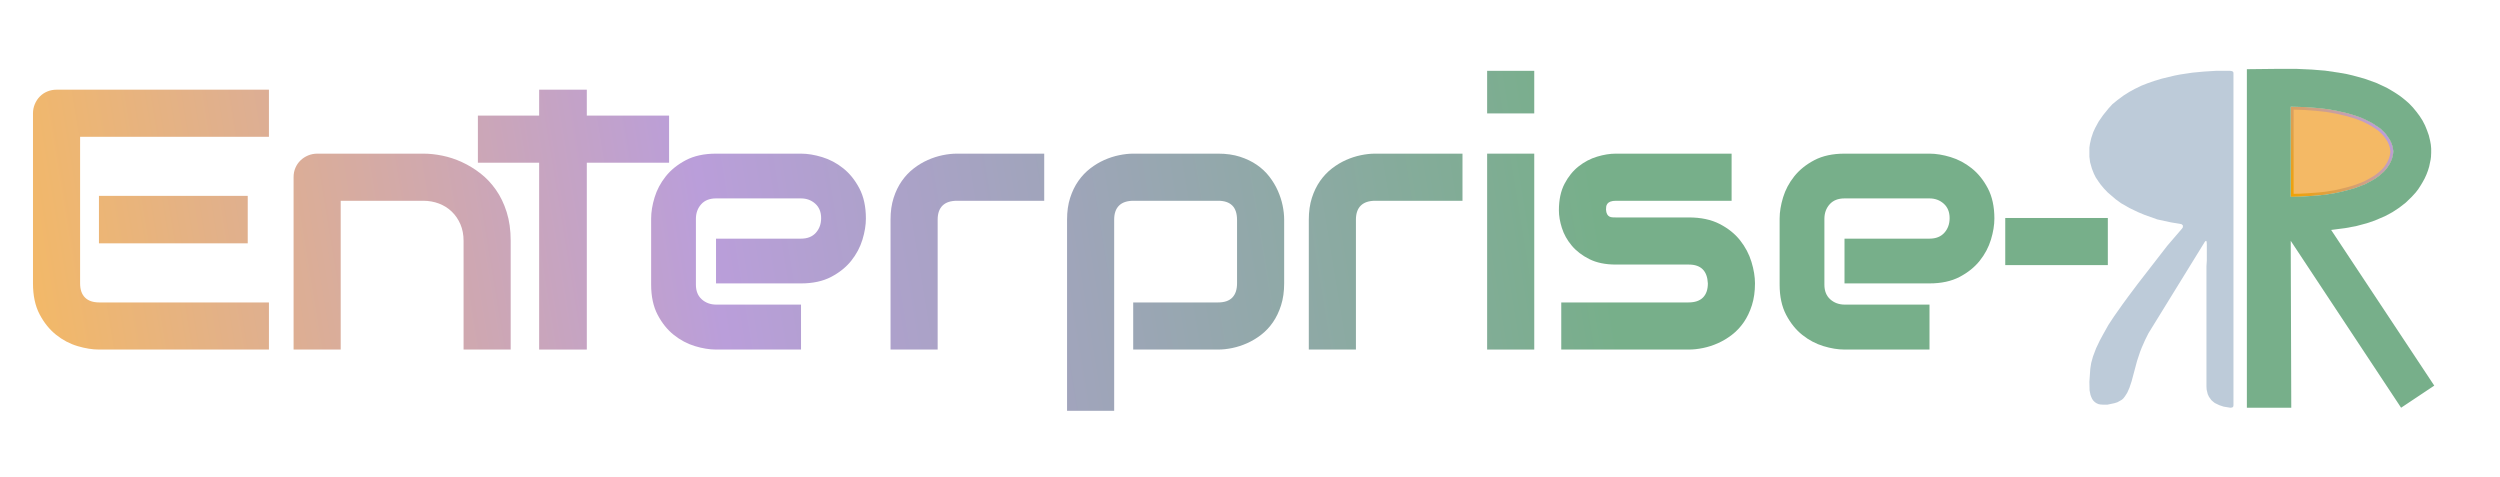
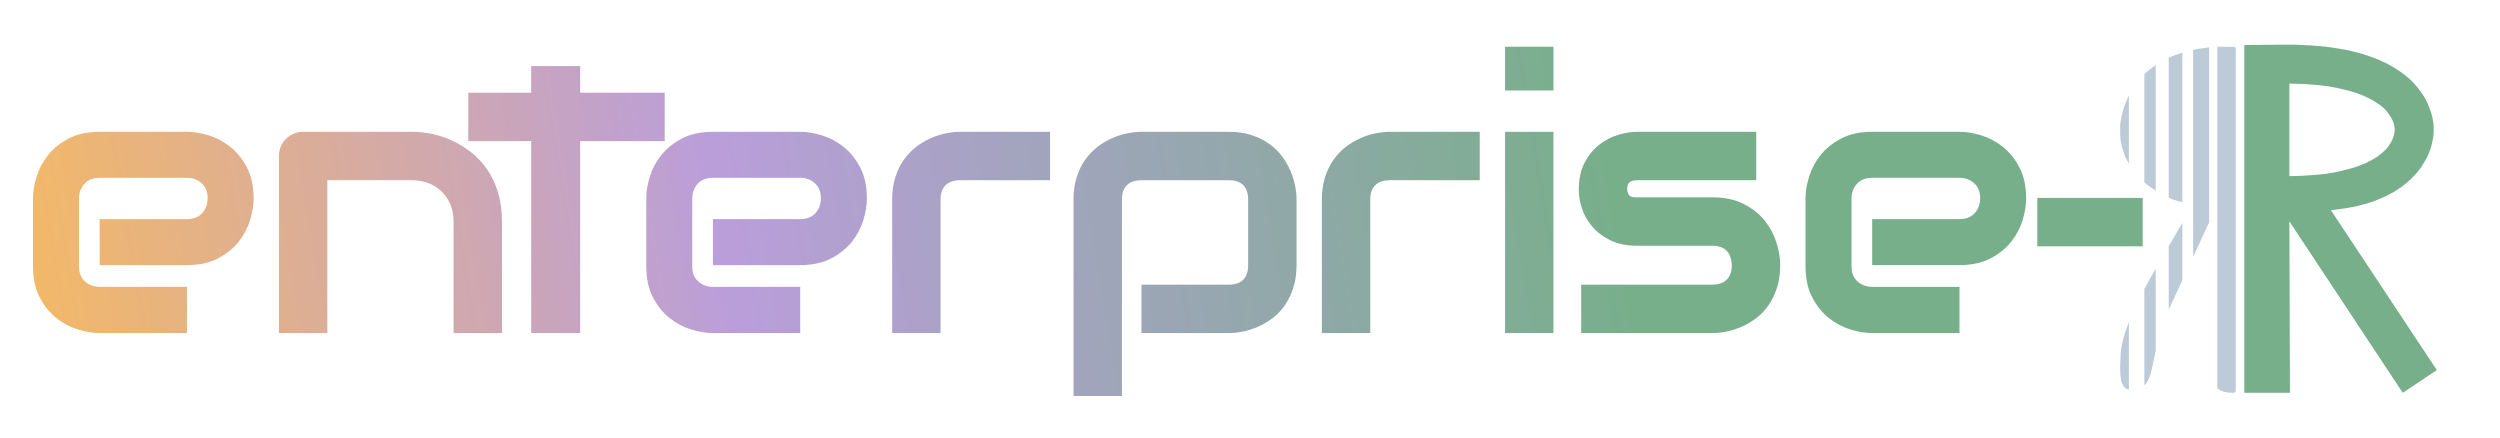
- <svg xmlns="http://www.w3.org/2000/svg" viewBox="-114 -1928 13795 2628" width="320" height="61" role="img" aria-label="Enterprise-R">
+ <svg xmlns="http://www.w3.org/2000/svg" viewBox="-94 -1789 13398 2350" width="320" height="56" role="img" aria-label="Enterprise-R">
  <defs>
-     <linearGradient id="ring-gradient" gradientUnits="userSpaceOnUse" x1="68.00" y1="338.00" x2="11517.00" y2="-1538.00">
+     <linearGradient id="ring-gradient" gradientUnits="userSpaceOnUse" x1="68.00" y1="338.00" x2="11400.00" y2="-1538.00">
      <stop offset="0" stop-color="#F4B965" />
      <stop offset="0.33" stop-color="#BA9EDA" />
      <stop offset="0.75" stop-color="#77AF8A" />
      <stop offset="1" stop-color="#77AF8A" />
    </linearGradient>
  </defs>
  <g id="lockup">
    <g id="word" fill="url(#ring-gradient)">
-       <path d="M1253 -586H432V-848H1253ZM1370 0H432Q378 0 314.0 -19.0Q250 -38 195.5 -81.5Q141 -125 104.5 -194.5Q68 -264 68 -365V-1303Q68 -1330 78.0 -1354.0Q88 -1378 105.5 -1396.0Q123 -1414 147.0 -1424.0Q171 -1434 199 -1434H1370V-1174H328V-365Q328 -314 355.0 -287.0Q382 -260 434 -260H1370Z" />
-       <path d="M2704 0H2444V-600Q2444 -651 2426.5 -691.5Q2409 -732 2379.0 -761.0Q2349 -790 2308.5 -805.5Q2268 -821 2221 -821H1766V0H1506V-952Q1506 -979 1516.0 -1002.5Q1526 -1026 1544.0 -1043.5Q1562 -1061 1586.0 -1071.0Q1610 -1081 1637 -1081H2223Q2272 -1081 2326.5 -1070.0Q2381 -1059 2434.5 -1034.5Q2488 -1010 2536.5 -972.5Q2585 -935 2622.5 -881.5Q2660 -828 2682.0 -758.0Q2704 -688 2704 -600Z" />
-       <path d="M2861 -1031H2523V-1291H2861V-1434H3124V-1291H3578V-1031H3124V0H2861Z" />
-       <path d="M4664 -723Q4664 -669 4645.0 -606.5Q4626 -544 4583.5 -490.5Q4541 -437 4472.5 -401.0Q4404 -365 4306 -365H3837V-612H4306Q4359 -612 4388.0 -644.5Q4417 -677 4417 -725Q4417 -776 4384.5 -805.0Q4352 -834 4306 -834H3837Q3784 -834 3755.0 -801.5Q3726 -769 3726 -721V-358Q3726 -306 3758.5 -277.0Q3791 -248 3839 -248H4306V0H3837Q3783 0 3720.5 -19.0Q3658 -38 3604.5 -80.5Q3551 -123 3515.0 -191.5Q3479 -260 3479 -358V-723Q3479 -777 3498.0 -839.5Q3517 -902 3559.5 -955.5Q3602 -1009 3670.5 -1045.0Q3739 -1081 3837 -1081H4306Q4360 -1081 4422.5 -1062.0Q4485 -1043 4538.5 -1000.5Q4592 -958 4628.0 -889.5Q4664 -821 4664 -723Z" />
-       <path d="M5648 -821H5167Q5114 -821 5087.0 -794.5Q5060 -768 5060 -717V0H4800V-717Q4800 -784 4817.0 -837.0Q4834 -890 4862.5 -930.5Q4891 -971 4928.0 -999.5Q4965 -1028 5005.5 -1046.0Q5046 -1064 5087.5 -1072.5Q5129 -1081 5165 -1081H5648Z" />
-       <path d="M6972 -365Q6972 -298 6955.0 -244.5Q6938 -191 6910.0 -150.5Q6882 -110 6845.0 -81.5Q6808 -53 6767.5 -35.0Q6727 -17 6686.0 -8.5Q6645 0 6608 0H6139V-260H6608Q6660 -260 6686.0 -287.0Q6712 -314 6712 -365V-715Q6712 -769 6685.5 -795.0Q6659 -821 6608 -821H6141Q6088 -821 6061.0 -794.5Q6034 -768 6034 -717V338H5774V-717Q5774 -784 5791.0 -837.0Q5808 -890 5836.5 -930.5Q5865 -971 5902.0 -999.5Q5939 -1028 5979.5 -1046.0Q6020 -1064 6061.5 -1072.5Q6103 -1081 6139 -1081H6608Q6675 -1081 6728.0 -1064.0Q6781 -1047 6821.5 -1019.0Q6862 -991 6890.5 -954.0Q6919 -917 6937.0 -876.5Q6955 -836 6963.5 -795.0Q6972 -754 6972 -717Z" />
-       <path d="M7956 -821H7475Q7422 -821 7395.0 -794.5Q7368 -768 7368 -717V0H7108V-717Q7108 -784 7125.0 -837.0Q7142 -890 7170.5 -930.5Q7199 -971 7236.0 -999.5Q7273 -1028 7313.5 -1046.0Q7354 -1064 7395.5 -1072.5Q7437 -1081 7473 -1081H7956Z" />
-       <path d="M8352 -1303H8092V-1538H8352ZM8352 0H8092V-1081H8352Z" />
-       <path d="M9570 -365Q9570 -298 9553.0 -244.5Q9536 -191 9508.0 -150.5Q9480 -110 9443.0 -81.5Q9406 -53 9365.5 -35.0Q9325 -17 9283.5 -8.5Q9242 0 9205 0H8501V-260H9203Q9256 -260 9283.0 -287.0Q9310 -314 9310 -365Q9305 -469 9205 -469H8802Q8716 -469 8656.0 -499.0Q8596 -529 8558.5 -574.0Q8521 -619 8504.5 -671.0Q8488 -723 8488 -768Q8488 -855 8519.0 -914.5Q8550 -974 8597.0 -1011.0Q8644 -1048 8699.0 -1064.5Q8754 -1081 8802 -1081H9441V-821H8804Q8784 -821 8772.5 -816.5Q8761 -812 8755.5 -804.5Q8750 -797 8749.0 -788.5Q8748 -780 8748 -772Q8749 -756 8754.0 -747.0Q8759 -738 8766.5 -734.0Q8774 -730 8783.5 -729.5Q8793 -729 8802 -729H9205Q9305 -729 9375.0 -693.0Q9445 -657 9488.0 -602.5Q9531 -548 9550.5 -484.0Q9570 -420 9570 -365Z" />
-       <path d="M10891 -723Q10891 -669 10872.0 -606.5Q10853 -544 10810.5 -490.5Q10768 -437 10699.5 -401.0Q10631 -365 10533 -365H10064V-612H10533Q10586 -612 10615.0 -644.5Q10644 -677 10644 -725Q10644 -776 10611.5 -805.0Q10579 -834 10533 -834H10064Q10011 -834 9982.0 -801.5Q9953 -769 9953 -721V-358Q9953 -306 9985.5 -277.0Q10018 -248 10066 -248H10533V0H10064Q10010 0 9947.5 -19.0Q9885 -38 9831.5 -80.5Q9778 -123 9742.0 -191.5Q9706 -260 9706 -358V-723Q9706 -777 9725.0 -839.5Q9744 -902 9786.5 -955.5Q9829 -1009 9897.5 -1045.0Q9966 -1081 10064 -1081H10533Q10587 -1081 10649.5 -1062.0Q10712 -1043 10765.5 -1000.5Q10819 -958 10855.0 -889.5Q10891 -821 10891 -723Z" />
-       <path d="M11517 -726V-466H10951V-726Z" />
+       <path d="M1253 -723Q1253 -669 1234.0 -606.5Q1215 -544 1172.5 -490.5Q1130 -437 1061.5 -401.0Q993 -365 895 -365H426V-612H895Q948 -612 977.0 -644.5Q1006 -677 1006 -725Q1006 -776 973.5 -805.0Q941 -834 895 -834H426Q373 -834 344.0 -801.5Q315 -769 315 -721V-358Q315 -306 347.5 -277.0Q380 -248 428 -248H895V0H426Q372 0 309.5 -19.0Q247 -38 193.5 -80.5Q140 -123 104.0 -191.5Q68 -260 68 -358V-723Q68 -777 87.0 -839.5Q106 -902 148.5 -955.5Q191 -1009 259.5 -1045.0Q328 -1081 426 -1081H895Q949 -1081 1011.5 -1062.0Q1074 -1043 1127.5 -1000.5Q1181 -958 1217.0 -889.5Q1253 -821 1253 -723Z" />
+       <path d="M2587 0H2327V-600Q2327 -651 2309.5 -691.5Q2292 -732 2262.0 -761.0Q2232 -790 2191.5 -805.5Q2151 -821 2104 -821H1649V0H1389V-952Q1389 -979 1399.0 -1002.5Q1409 -1026 1427.0 -1043.5Q1445 -1061 1469.0 -1071.0Q1493 -1081 1520 -1081H2106Q2155 -1081 2209.5 -1070.0Q2264 -1059 2317.5 -1034.5Q2371 -1010 2419.5 -972.5Q2468 -935 2505.5 -881.5Q2543 -828 2565.0 -758.0Q2587 -688 2587 -600Z" />
+       <path d="M2744 -1031H2406V-1291H2744V-1434H3007V-1291H3461V-1031H3007V0H2744Z" />
+       <path d="M4547 -723Q4547 -669 4528.0 -606.5Q4509 -544 4466.5 -490.5Q4424 -437 4355.5 -401.0Q4287 -365 4189 -365H3720V-612H4189Q4242 -612 4271.0 -644.5Q4300 -677 4300 -725Q4300 -776 4267.5 -805.0Q4235 -834 4189 -834H3720Q3667 -834 3638.0 -801.5Q3609 -769 3609 -721V-358Q3609 -306 3641.5 -277.0Q3674 -248 3722 -248H4189V0H3720Q3666 0 3603.5 -19.0Q3541 -38 3487.5 -80.5Q3434 -123 3398.0 -191.5Q3362 -260 3362 -358V-723Q3362 -777 3381.0 -839.5Q3400 -902 3442.5 -955.5Q3485 -1009 3553.5 -1045.0Q3622 -1081 3720 -1081H4189Q4243 -1081 4305.5 -1062.0Q4368 -1043 4421.5 -1000.5Q4475 -958 4511.0 -889.5Q4547 -821 4547 -723Z" />
+       <path d="M5531 -821H5050Q4997 -821 4970.0 -794.5Q4943 -768 4943 -717V0H4683V-717Q4683 -784 4700.0 -837.0Q4717 -890 4745.5 -930.5Q4774 -971 4811.0 -999.5Q4848 -1028 4888.5 -1046.0Q4929 -1064 4970.5 -1072.5Q5012 -1081 5048 -1081H5531Z" />
+       <path d="M6855 -365Q6855 -298 6838.0 -244.5Q6821 -191 6793.0 -150.5Q6765 -110 6728.0 -81.5Q6691 -53 6650.5 -35.0Q6610 -17 6569.0 -8.5Q6528 0 6491 0H6022V-260H6491Q6543 -260 6569.0 -287.0Q6595 -314 6595 -365V-715Q6595 -769 6568.5 -795.0Q6542 -821 6491 -821H6024Q5971 -821 5944.0 -794.5Q5917 -768 5917 -717V338H5657V-717Q5657 -784 5674.0 -837.0Q5691 -890 5719.5 -930.5Q5748 -971 5785.0 -999.5Q5822 -1028 5862.5 -1046.0Q5903 -1064 5944.5 -1072.5Q5986 -1081 6022 -1081H6491Q6558 -1081 6611.0 -1064.0Q6664 -1047 6704.5 -1019.0Q6745 -991 6773.5 -954.0Q6802 -917 6820.0 -876.5Q6838 -836 6846.5 -795.0Q6855 -754 6855 -717Z" />
+       <path d="M7839 -821H7358Q7305 -821 7278.0 -794.5Q7251 -768 7251 -717V0H6991V-717Q6991 -784 7008.0 -837.0Q7025 -890 7053.5 -930.5Q7082 -971 7119.0 -999.5Q7156 -1028 7196.5 -1046.0Q7237 -1064 7278.5 -1072.5Q7320 -1081 7356 -1081H7839Z" />
+       <path d="M8235 -1303H7975V-1538H8235ZM8235 0H7975V-1081H8235Z" />
+       <path d="M9453 -365Q9453 -298 9436.0 -244.5Q9419 -191 9391.0 -150.5Q9363 -110 9326.0 -81.5Q9289 -53 9248.5 -35.0Q9208 -17 9166.5 -8.5Q9125 0 9088 0H8384V-260H9086Q9139 -260 9166.0 -287.0Q9193 -314 9193 -365Q9188 -469 9088 -469H8685Q8599 -469 8539.0 -499.0Q8479 -529 8441.5 -574.0Q8404 -619 8387.5 -671.0Q8371 -723 8371 -768Q8371 -855 8402.0 -914.5Q8433 -974 8480.0 -1011.0Q8527 -1048 8582.0 -1064.5Q8637 -1081 8685 -1081H9324V-821H8687Q8667 -821 8655.5 -816.5Q8644 -812 8638.5 -804.5Q8633 -797 8632.0 -788.5Q8631 -780 8631 -772Q8632 -756 8637.0 -747.0Q8642 -738 8649.5 -734.0Q8657 -730 8666.5 -729.5Q8676 -729 8685 -729H9088Q9188 -729 9258.0 -693.0Q9328 -657 9371.0 -602.5Q9414 -548 9433.5 -484.0Q9453 -420 9453 -365Z" />
+       <path d="M10774 -723Q10774 -669 10755.0 -606.5Q10736 -544 10693.5 -490.5Q10651 -437 10582.5 -401.0Q10514 -365 10416 -365H9947V-612H10416Q10469 -612 10498.0 -644.5Q10527 -677 10527 -725Q10527 -776 10494.5 -805.0Q10462 -834 10416 -834H9947Q9894 -834 9865.0 -801.5Q9836 -769 9836 -721V-358Q9836 -306 9868.5 -277.0Q9901 -248 9949 -248H10416V0H9947Q9893 0 9830.5 -19.0Q9768 -38 9714.5 -80.5Q9661 -123 9625.0 -191.5Q9589 -260 9589 -358V-723Q9589 -777 9608.0 -839.5Q9627 -902 9669.5 -955.5Q9712 -1009 9780.5 -1045.0Q9849 -1081 9947 -1081H10416Q10470 -1081 10532.5 -1062.0Q10595 -1043 10648.5 -1000.5Q10702 -958 10738.0 -889.5Q10774 -821 10774 -723Z" />
+       <path d="M11400 -726V-466H10834V-726Z" />
    </g>
-     <g id="logo" transform="translate(35.24,0)">
-       <defs>
-         <linearGradient id="bowl-border" gradientUnits="userSpaceOnUse" x1="12497.79" y1="-832.73" x2="13022.85" y2="-1179.92">
-           <stop offset="0" stop-color="#F0A202" />
-           <stop offset="1" stop-color="#BA9EDA" />
-         </linearGradient>
-       </defs>
-       <path id="r-counter" fill="#F4B965" d="M12491 -843 12541 -844 12594 -847 12646 -851 12684 -855 12733 -863 12770 -871 12806 -880 12841 -890 12874 -902 12904 -914 12932 -929 12958 -944 12980 -960 13005 -982 13020 -999 13034 -1020 13042 -1035 13049 -1051 13053 -1066 13056 -1082 13057 -1094 13055 -1109 13052 -1123 13047 -1138 13038 -1157 13028 -1172 13015 -1190 13005 -1201 12987 -1218 12973 -1228 12941 -1249 12904 -1268 12884 -1277 12852 -1289 12806 -1303 12746 -1317 12696 -1326 12633 -1333 12568 -1338 12491 -1340Z" />
-       <path id="r-bowl-border" fill="url(#bowl-border)" fill-rule="evenodd" d="M12491.00,-843.00 L12541.00,-844.00 L12594.00,-847.00 L12646.00,-851.00 L12684.00,-855.00 L12733.00,-863.00 L12770.00,-871.00 L12806.00,-880.00 L12841.00,-890.00 L12874.00,-902.00 L12904.00,-914.00 L12932.00,-929.00 L12958.00,-944.00 L12980.00,-960.00 L13005.00,-982.00 L13020.00,-999.00 L13034.00,-1020.00 L13042.00,-1035.00 L13049.00,-1051.00 L13053.00,-1066.00 L13056.00,-1082.00 L13057.00,-1094.00 L13055.00,-1109.00 L13052.00,-1123.00 L13047.00,-1138.00 L13038.00,-1157.00 L13028.00,-1172.00 L13015.00,-1190.00 L13005.00,-1201.00 L12987.00,-1218.00 L12973.00,-1228.00 L12941.00,-1249.00 L12904.00,-1268.00 L12884.00,-1277.00 L12852.00,-1289.00 L12806.00,-1303.00 L12746.00,-1317.00 L12696.00,-1326.00 L12633.00,-1333.00 L12568.00,-1338.00 L12491.00,-1340.00 Z M12507.00,-859.32 L12507.00,-1323.58 L12567.18,-1322.02 L12631.50,-1317.07 L12693.70,-1310.16 L12742.76,-1301.33 L12801.85,-1287.54 L12846.86,-1273.84 L12877.90,-1262.20 L12897.06,-1253.58 L12932.93,-1235.16 L12963.96,-1214.80 L12976.81,-1205.62 L12993.57,-1189.79 L13002.56,-1179.90 L13014.85,-1162.88 L13024.04,-1149.10 L13032.13,-1132.02 L13036.54,-1118.78 L13039.22,-1106.26 L13040.91,-1093.60 L13040.12,-1084.14 L13037.39,-1069.54 L13033.85,-1056.30 L13027.59,-1041.98 L13020.25,-1028.22 L13007.29,-1008.78 L12993.67,-993.34 L12969.99,-972.50 L12949.27,-957.44 L12924.22,-942.98 L12897.23,-928.52 L12868.29,-916.95 L12836.06,-905.23 L12801.86,-895.46 L12766.37,-886.58 L12730.02,-878.73 L12681.87,-870.86 L12644.55,-866.94 L12592.93,-862.97 L12540.39,-859.99 Z" />
-       <path id="r-sage" fill="#77AF8A" fill-rule="evenodd" d="M12494 321H12249V-1547L12431 -1549H12519L12607 -1545L12681 -1539L12756 -1528L12801 -1520L12831 -1513L12876 -1501L12906 -1492L12964 -1471L12992 -1458L13020 -1445L13046 -1430L13072 -1414L13097 -1397L13121 -1378L13144 -1358L13165 -1336L13184 -1313L13202 -1289L13218 -1264L13232 -1237L13243 -1210L13253 -1182L13260 -1153L13264 -1131L13266 -1109V-1086L13265 -1063L13263 -1048L13255 -1010L13248 -987L13240 -966L13230 -944L13219 -924L13207 -904L13194 -884L13180 -866L13159 -843L13126 -811L13090 -783L13052 -758L13011 -736L12983 -724L12955 -712L12911 -697L12851 -681L12791 -670L12714 -660L13283 199L13100 321L12491 -600ZM12491 -843 12541 -844 12594 -847 12646 -851 12684 -855 12733 -863 12770 -871 12806 -880 12841 -890 12874 -902 12904 -914 12932 -929 12958 -944 12980 -960 13005 -982 13020 -999 13034 -1020 13042 -1035 13049 -1051 13053 -1066 13056 -1082 13057 -1094 13055 -1109 13052 -1123 13047 -1138 13038 -1157 13028 -1172 13015 -1190 13005 -1201 12987 -1218 12973 -1228 12941 -1249 12904 -1268 12884 -1277 12852 -1289 12806 -1303 12746 -1317 12696 -1326 12633 -1333 12568 -1338 12491 -1340Z" />
-       <path id="r-mirrored" fill="#BDCBD9" d="M12171 318 12166 320 12158 321 12121 315 12097 307 12072 295 12062 287 12053 279 12040 261 12033 246 12027 221 12026 203V-460L12028 -491V-581L12027 -595L12025 -599L12023 -600L12019 -597L12016 -593L11706 -90L11688 -54L11669 -11L11660 12L11643 63L11613 175L11601 211L11589 238L11577 257L11567 270L11559 277L11545 285L11534 291L11518 296L11480 304H11453L11440 303L11430 301L11419 296L11410 290L11401 281L11395 272L11390 261L11386 250L11381 225L11380 178L11385 106L11390 74L11400 38L11417 -7L11438 -51L11457 -86L11485 -136L11516 -183L11564 -251L11594 -292L11648 -364L11810 -573L11889 -665L11895 -673L11896 -678V-684L11894 -687L11888 -692L11829 -702L11755 -718L11685 -743L11649 -758L11601 -781L11554 -808L11524 -830L11481 -867L11460 -889L11441 -912L11431 -926L11415 -950L11405 -970L11394 -998L11384 -1033L11380 -1064V-1114L11383 -1135L11390 -1166L11401 -1199L11412 -1223L11431 -1258L11456 -1294L11486 -1331L11507 -1354L11534 -1376L11569 -1402L11599 -1421L11630 -1438L11667 -1456L11700 -1469L11737 -1482L11780 -1495L11851 -1512L11882 -1518L11949 -1528L12013 -1534L12078 -1538H12156L12164 -1537L12170 -1535L12174 -1531L12175 -1525V300V308L12174 314Z" />
+     <g id="logo" transform="translate(-186.00,0)">
+       <path id="r-sage" fill="#77AF8A" fill-rule="evenodd" d="M12377 321H12132V-1547L12314 -1549H12402L12490 -1545L12564 -1539L12639 -1528L12684 -1520L12714 -1513L12759 -1501L12789 -1492L12847 -1471L12875 -1458L12903 -1445L12929 -1430L12955 -1414L12980 -1397L13004 -1378L13027 -1358L13048 -1336L13067 -1313L13085 -1289L13101 -1264L13115 -1237L13126 -1210L13136 -1182L13143 -1153L13147 -1131L13149 -1109V-1086L13148 -1063L13146 -1048L13138 -1010L13131 -987L13123 -966L13113 -944L13102 -924L13090 -904L13077 -884L13063 -866L13042 -843L13009 -811L12973 -783L12935 -758L12894 -736L12866 -724L12838 -712L12794 -697L12734 -681L12674 -670L12597 -660L13166 199L12983 321L12374 -600ZM12374 -843 12424 -844 12477 -847 12529 -851 12567 -855 12616 -863 12653 -871 12689 -880 12724 -890 12757 -902 12787 -914 12815 -929 12841 -944 12863 -960 12888 -982 12903 -999 12917 -1020 12925 -1035 12932 -1051 12936 -1066 12939 -1082 12940 -1094 12938 -1109 12935 -1123 12930 -1138 12921 -1157 12911 -1172 12898 -1190 12888 -1201 12870 -1218 12856 -1228 12824 -1249 12787 -1268 12767 -1277 12735 -1289 12689 -1303 12629 -1317 12579 -1326 12516 -1333 12451 -1338 12374 -1340Z" />
+       <path id="ship-trail" fill="#BDCBD9" d="M12086 300 12085 314 12083 318 12080 320 12073 321 12045 320 12021 315 12002 307 11987 297V-1538H11989L12078 -1537L12083 -1535L12085 -1531L12086 -1525ZM11857 -1521 11892 -1528 11940 -1534H11943V-595L11942 -593L11857 -409ZM11726 -1479 11732 -1482 11765 -1495 11799 -1506V-702L11746 -718L11726 -728ZM11595 -1391 11607 -1402 11630 -1421 11653 -1438 11656 -1440V-765L11631 -781L11596 -808L11595 -809ZM11512 -910 11510 -912 11491 -950 11484 -970 11475 -998 11468 -1033 11465 -1064V-1114L11467 -1135L11473 -1166L11481 -1199L11489 -1223L11503 -1258L11512 -1275ZM11726 -467 11788 -573 11799 -591V-284L11726 -126ZM11595 -237 11603 -251 11625 -292 11656 -345V96L11639 175L11631 211L11622 238L11613 257L11605 270L11599 277L11595 280ZM11512 303H11510L11502 301L11494 296L11487 290L11481 281L11476 272L11472 261L11466 225L11465 178L11468 106L11472 74L11480 38L11493 -7L11509 -51L11512 -60Z" />
    </g>
  </g>
</svg>
